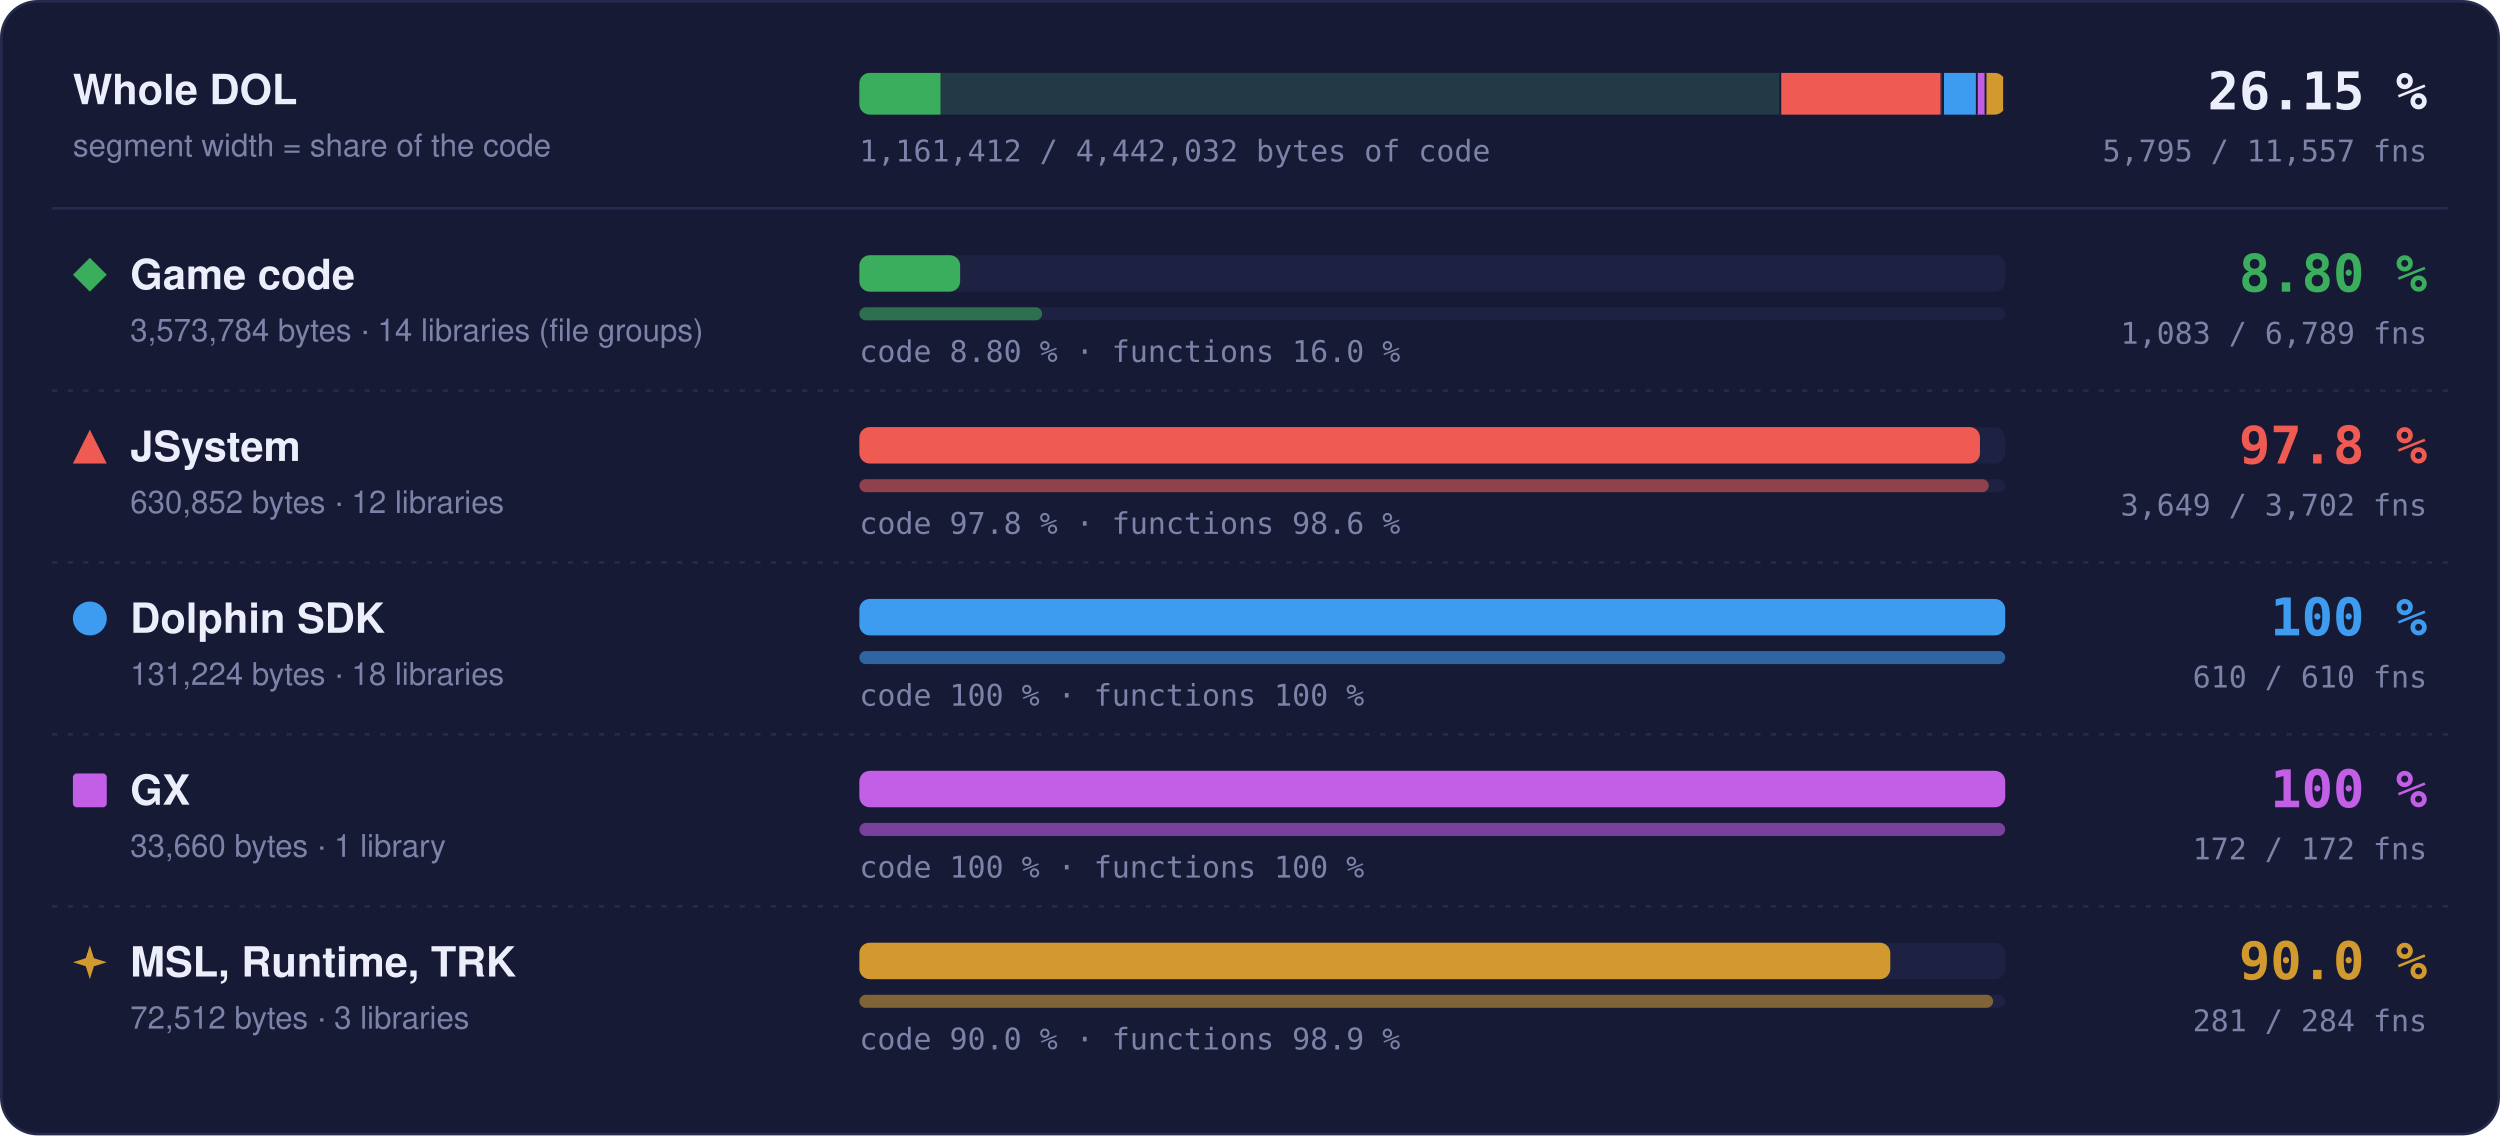
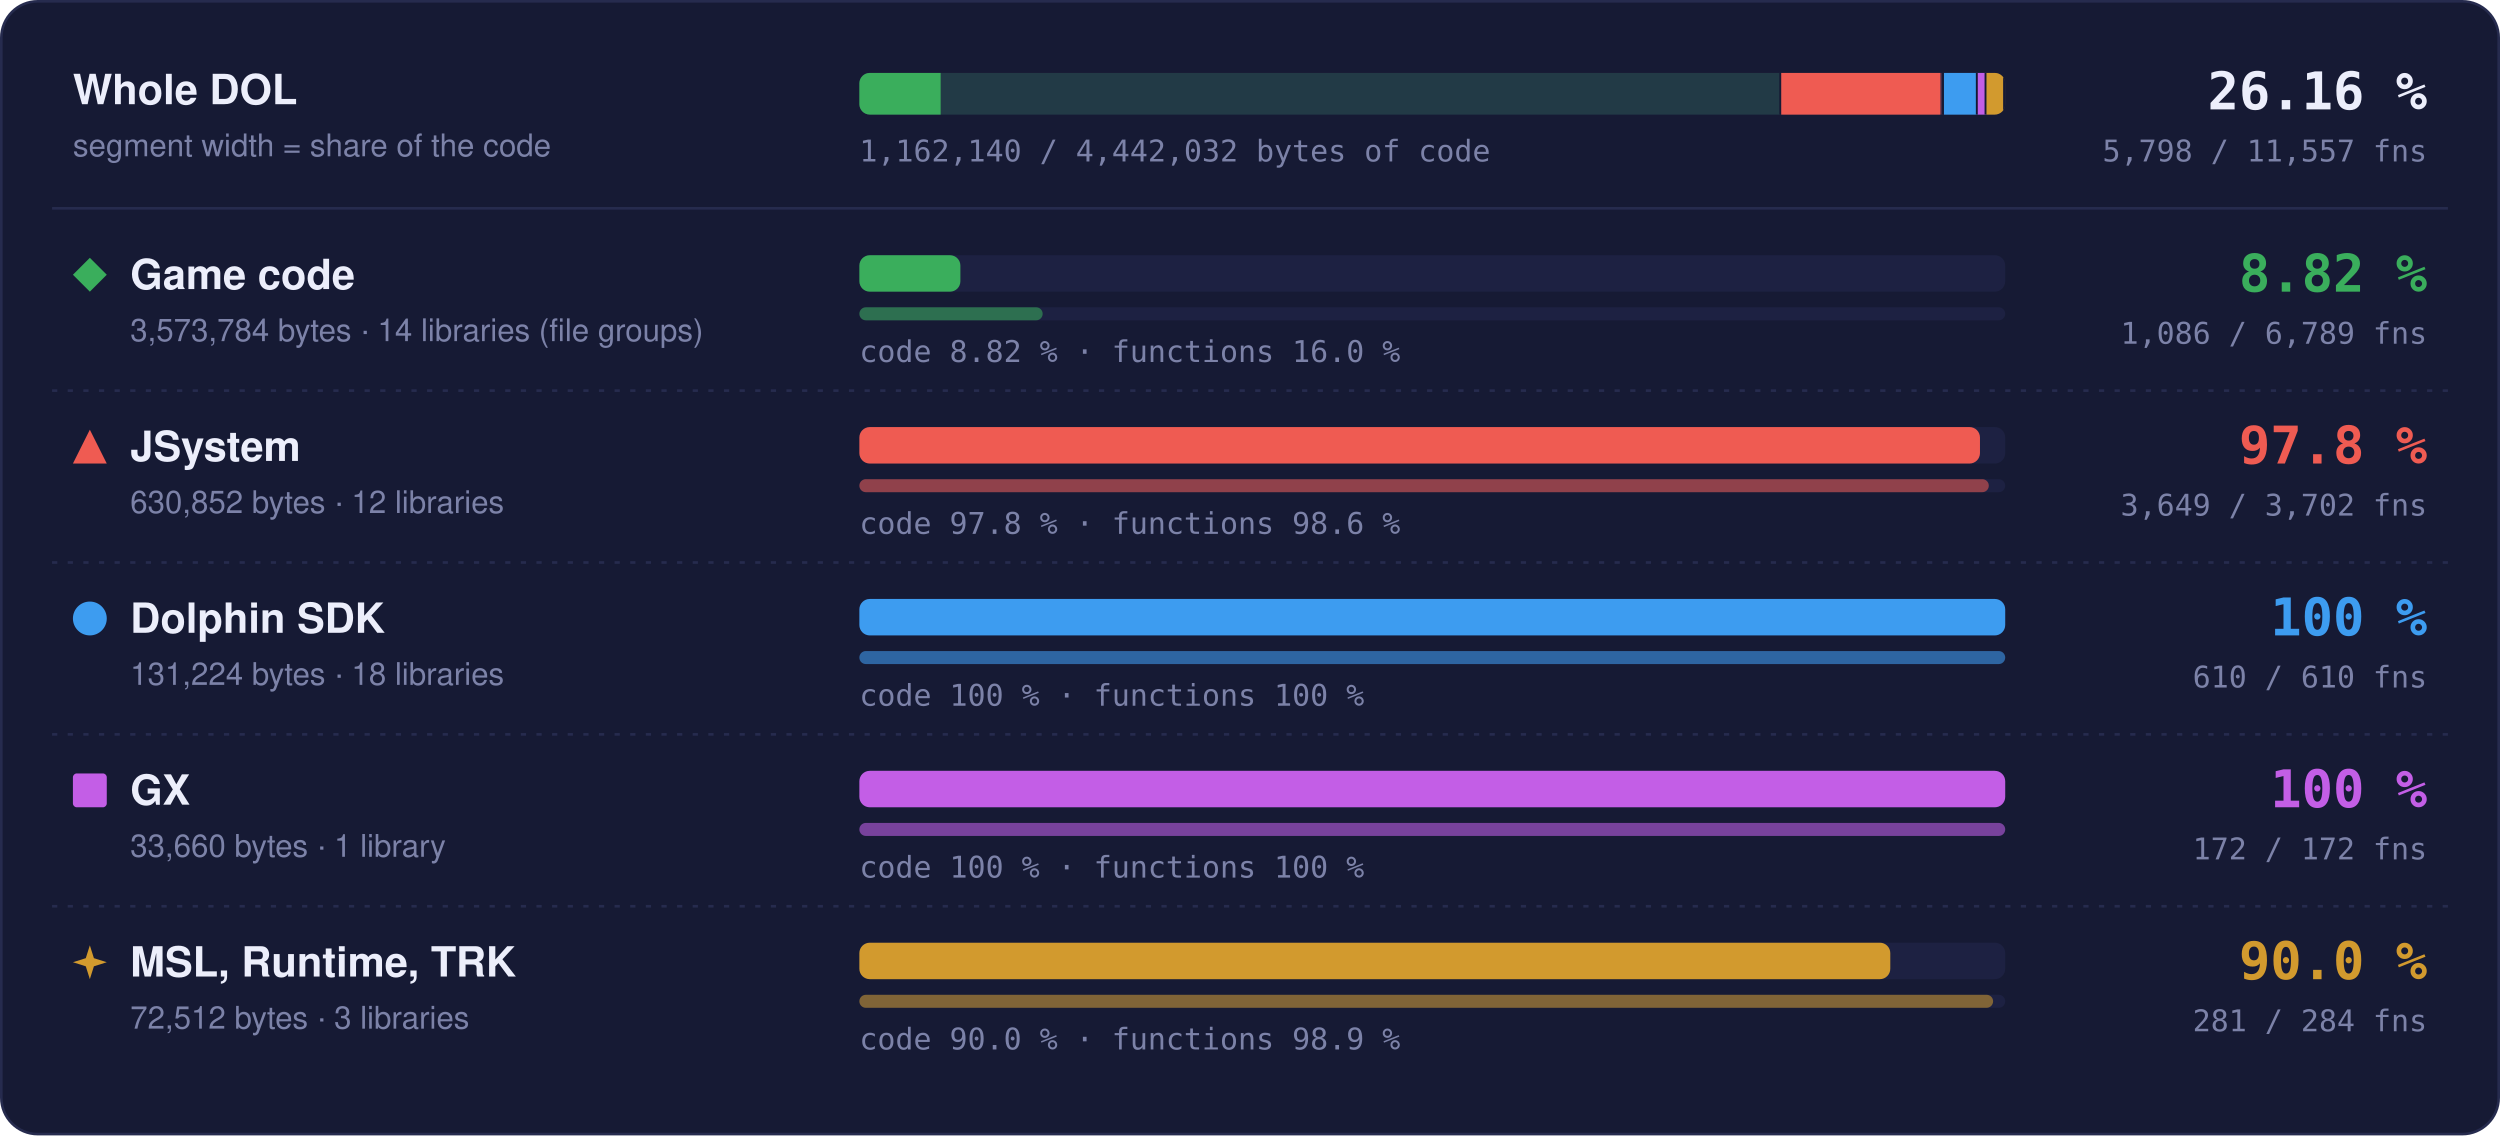
- <svg xmlns="http://www.w3.org/2000/svg" width="960" height="436" viewBox="0 0 960 436" role="img" aria-label="Matched code and functions per region: Game code 8.80 % of code, 1083 of 6789 functions; JSystem 97.8 % of code, 3649 of 3702 functions; Dolphin SDK 100 % of code, 610 of 610 functions; GX 100 % of code, 172 of 172 functions; MSL, Runtime, TRK 90.0 % of code, 281 of 284 functions">
+ <svg xmlns="http://www.w3.org/2000/svg" width="960" height="436" viewBox="0 0 960 436" role="img" aria-label="Matched code and functions per region: Game code 8.82 % of code, 1086 of 6789 functions; JSystem 97.8 % of code, 3649 of 3702 functions; Dolphin SDK 100 % of code, 610 of 610 functions; GX 100 % of code, 172 of 172 functions; MSL, Runtime, TRK 90.0 % of code, 281 of 284 functions">
  <style>text { font-family: -apple-system, BlinkMacSystemFont, 'Segoe UI', Helvetica, Arial, sans-serif; } .mono { font-family: ui-monospace, SFMono-Regular, 'SF Mono', Menlo, Consolas, monospace; } .grow { transform-box: fill-box; transform-origin: 0 50%; animation: grow 1.4s cubic-bezier(.2,.8,.2,1) both; } @keyframes grow { from { transform: scaleX(0); } } @media (prefers-reduced-motion: reduce) { * { animation: none !important; } }</style>
  <rect x="0.5" y="0.5" width="959" height="435" rx="14" fill="#161a34" stroke="#262b4e" />
  <text x="28" y="40" font-size="16" font-weight="700" fill="#eceefb">Whole DOL</text>
  <text x="28" y="60" font-size="12" fill="#7c82a8">segment width = share of the code</text>
  <rect x="330" y="28" width="440" height="16" rx="4" fill="#1d2142" />
  <clipPath id="wb">
    <rect x="330" y="28" width="440" height="16" rx="4" />
  </clipPath>
  <g clip-path="url(#wb)">
    <rect x="330.00" y="28" width="354.00" height="16" fill="#3aae5c" fill-opacity="0.18" />
-     <rect class="grow" x="330.00" y="28" width="31.14" height="16" fill="#3aae5c" />
+     <rect class="grow" x="330.00" y="28" width="31.21" height="16" fill="#3aae5c" />
    <rect x="683.25" y="28" width="1.5" height="16" fill="#161a34" />
    <rect x="684.00" y="28" width="62.49" height="16" fill="#ef5b52" fill-opacity="0.18" />
    <rect class="grow" x="684.00" y="28" width="61.11" height="16" fill="#ef5b52" />
    <rect x="745.74" y="28" width="1.5" height="16" fill="#161a34" />
    <rect x="746.49" y="28" width="13.00" height="16" fill="#3d9cf0" fill-opacity="0.18" />
    <rect class="grow" x="746.49" y="28" width="13.00" height="16" fill="#3d9cf0" />
    <rect x="758.73" y="28" width="1.5" height="16" fill="#161a34" />
    <rect x="759.48" y="28" width="3.33" height="16" fill="#c35ee6" fill-opacity="0.18" />
    <rect class="grow" x="759.48" y="28" width="3.33" height="16" fill="#c35ee6" />
    <rect x="762.07" y="28" width="1.5" height="16" fill="#161a34" />
    <rect x="762.82" y="28" width="7.18" height="16" fill="#d29a2e" fill-opacity="0.18" />
    <rect class="grow" x="762.82" y="28" width="6.46" height="16" fill="#d29a2e" />
    <rect x="769.25" y="28" width="1.5" height="16" fill="#161a34" />
  </g>
-   <text x="932" y="42" text-anchor="end" class="mono" font-size="20" font-weight="700" fill="#eceefb">26.15 %</text>
-   <text x="932" y="62" text-anchor="end" class="mono" font-size="11.5" fill="#7c82a8">5,795 / 11,557 fns</text>
-   <text x="330" y="62" class="mono" font-size="11.5" fill="#7c82a8">1,161,412 / 4,442,032 bytes of code</text>
+   <text x="932" y="42" text-anchor="end" class="mono" font-size="20" font-weight="700" fill="#eceefb">26.16 %</text>
+   <text x="932" y="62" text-anchor="end" class="mono" font-size="11.5" fill="#7c82a8">5,798 / 11,557 fns</text>
+   <text x="330" y="62" class="mono" font-size="11.5" fill="#7c82a8">1,162,140 / 4,442,032 bytes of code</text>
  <line x1="20" x2="940" y1="80" y2="80" stroke="#262b4e" />
  <g fill="#3aae5c">
    <path d="M34.5 99L41 105.5L34.5 112L28 105.5Z" />
  </g>
  <text x="50" y="111" font-size="16" font-weight="700" fill="#eceefb">Game code</text>
  <text x="50" y="131" font-size="12" fill="#7c82a8">3,573,784 bytes · 14 libraries (file groups)</text>
  <rect x="330" y="98" width="440" height="14" rx="4" fill="#1d2142" />
-   <rect class="grow" style="animation-delay:0.0s" x="330" y="98" width="38.70" height="14" rx="4" fill="#3aae5c" />
+   <rect class="grow" style="animation-delay:0.0s" x="330" y="98" width="38.79" height="14" rx="4" fill="#3aae5c" />
  <rect x="330" y="118" width="440" height="5" rx="2.5" fill="#1d2142" />
-   <rect class="grow" style="animation-delay:0.2s" x="330" y="118" width="70.19" height="5" rx="2.5" fill="#3aae5c" fill-opacity="0.55" />
-   <text x="330" y="139" class="mono" font-size="11.5" fill="#7c82a8">code 8.80 % · functions 16.0 %</text>
-   <text x="932" y="112" text-anchor="end" class="mono" font-size="20" font-weight="700" fill="#3aae5c">8.80 %</text>
-   <text x="932" y="132" text-anchor="end" class="mono" font-size="11.5" fill="#7c82a8">1,083 / 6,789 fns</text>
+   <rect class="grow" style="animation-delay:0.2s" x="330" y="118" width="70.38" height="5" rx="2.5" fill="#3aae5c" fill-opacity="0.55" />
+   <text x="330" y="139" class="mono" font-size="11.5" fill="#7c82a8">code 8.82 % · functions 16.0 %</text>
+   <text x="932" y="112" text-anchor="end" class="mono" font-size="20" font-weight="700" fill="#3aae5c">8.82 %</text>
+   <text x="932" y="132" text-anchor="end" class="mono" font-size="11.5" fill="#7c82a8">1,086 / 6,789 fns</text>
  <line x1="20" x2="940" y1="150" y2="150" stroke="#262b4e" stroke-dasharray="2 4" />
  <g fill="#ef5b52">
    <path d="M34.5 165L41 178L28 178Z" />
  </g>
  <text x="50" y="177" font-size="16" font-weight="700" fill="#eceefb">JSystem</text>
  <text x="50" y="197" font-size="12" fill="#7c82a8">630,852 bytes · 12 libraries</text>
  <rect x="330" y="164" width="440" height="14" rx="4" fill="#1d2142" />
  <rect class="grow" style="animation-delay:0.1s" x="330" y="164" width="430.31" height="14" rx="4" fill="#ef5b52" />
  <rect x="330" y="184" width="440" height="5" rx="2.5" fill="#1d2142" />
  <rect class="grow" style="animation-delay:0.3s" x="330" y="184" width="433.70" height="5" rx="2.5" fill="#ef5b52" fill-opacity="0.55" />
  <text x="330" y="205" class="mono" font-size="11.5" fill="#7c82a8">code 97.8 % · functions 98.6 %</text>
  <text x="932" y="178" text-anchor="end" class="mono" font-size="20" font-weight="700" fill="#ef5b52">97.8 %</text>
  <text x="932" y="198" text-anchor="end" class="mono" font-size="11.5" fill="#7c82a8">3,649 / 3,702 fns</text>
  <line x1="20" x2="940" y1="216" y2="216" stroke="#262b4e" stroke-dasharray="2 4" />
  <g fill="#3d9cf0">
    <circle cx="34.5" cy="237.5" r="6.5" />
  </g>
  <text x="50" y="243" font-size="16" font-weight="700" fill="#eceefb">Dolphin SDK</text>
  <text x="50" y="263" font-size="12" fill="#7c82a8">131,224 bytes · 18 libraries</text>
  <rect x="330" y="230" width="440" height="14" rx="4" fill="#1d2142" />
  <rect class="grow" style="animation-delay:0.2s" x="330" y="230" width="440.00" height="14" rx="4" fill="#3d9cf0" />
  <rect x="330" y="250" width="440" height="5" rx="2.5" fill="#1d2142" />
  <rect class="grow" style="animation-delay:0.4s" x="330" y="250" width="440.00" height="5" rx="2.5" fill="#3d9cf0" fill-opacity="0.55" />
  <text x="330" y="271" class="mono" font-size="11.5" fill="#7c82a8">code 100 % · functions 100 %</text>
  <text x="932" y="244" text-anchor="end" class="mono" font-size="20" font-weight="700" fill="#3d9cf0">100 %</text>
  <text x="932" y="264" text-anchor="end" class="mono" font-size="11.5" fill="#7c82a8">610 / 610 fns</text>
  <line x1="20" x2="940" y1="282" y2="282" stroke="#262b4e" stroke-dasharray="2 4" />
  <g fill="#c35ee6">
    <rect x="28" y="297" width="13" height="13" rx="1.5" />
  </g>
  <text x="50" y="309" font-size="16" font-weight="700" fill="#eceefb">GX</text>
  <text x="50" y="329" font-size="12" fill="#7c82a8">33,660 bytes · 1 library</text>
  <rect x="330" y="296" width="440" height="14" rx="4" fill="#1d2142" />
  <rect class="grow" style="animation-delay:0.3s" x="330" y="296" width="440.00" height="14" rx="4" fill="#c35ee6" />
  <rect x="330" y="316" width="440" height="5" rx="2.5" fill="#1d2142" />
  <rect class="grow" style="animation-delay:0.5s" x="330" y="316" width="440.00" height="5" rx="2.5" fill="#c35ee6" fill-opacity="0.55" />
  <text x="330" y="337" class="mono" font-size="11.5" fill="#7c82a8">code 100 % · functions 100 %</text>
  <text x="932" y="310" text-anchor="end" class="mono" font-size="20" font-weight="700" fill="#c35ee6">100 %</text>
  <text x="932" y="330" text-anchor="end" class="mono" font-size="11.5" fill="#7c82a8">172 / 172 fns</text>
  <line x1="20" x2="940" y1="348" y2="348" stroke="#262b4e" stroke-dasharray="2 4" />
  <g fill="#d29a2e">
    <path d="M34.5 363L36.06 367.94L41 369.5L36.06 371.06L34.5 376L32.94 371.06L28 369.5L32.94 367.94Z" />
  </g>
  <text x="50" y="375" font-size="16" font-weight="700" fill="#eceefb">MSL, Runtime, TRK</text>
  <text x="50" y="395" font-size="12" fill="#7c82a8">72,512 bytes · 3 libraries</text>
  <rect x="330" y="362" width="440" height="14" rx="4" fill="#1d2142" />
  <rect class="grow" style="animation-delay:0.4s" x="330" y="362" width="395.87" height="14" rx="4" fill="#d29a2e" />
  <rect x="330" y="382" width="440" height="5" rx="2.5" fill="#1d2142" />
  <rect class="grow" style="animation-delay:0.6s" x="330" y="382" width="435.35" height="5" rx="2.5" fill="#d29a2e" fill-opacity="0.55" />
  <text x="330" y="403" class="mono" font-size="11.5" fill="#7c82a8">code 90.0 % · functions 98.9 %</text>
  <text x="932" y="376" text-anchor="end" class="mono" font-size="20" font-weight="700" fill="#d29a2e">90.0 %</text>
  <text x="932" y="396" text-anchor="end" class="mono" font-size="11.5" fill="#7c82a8">281 / 284 fns</text>
</svg>
